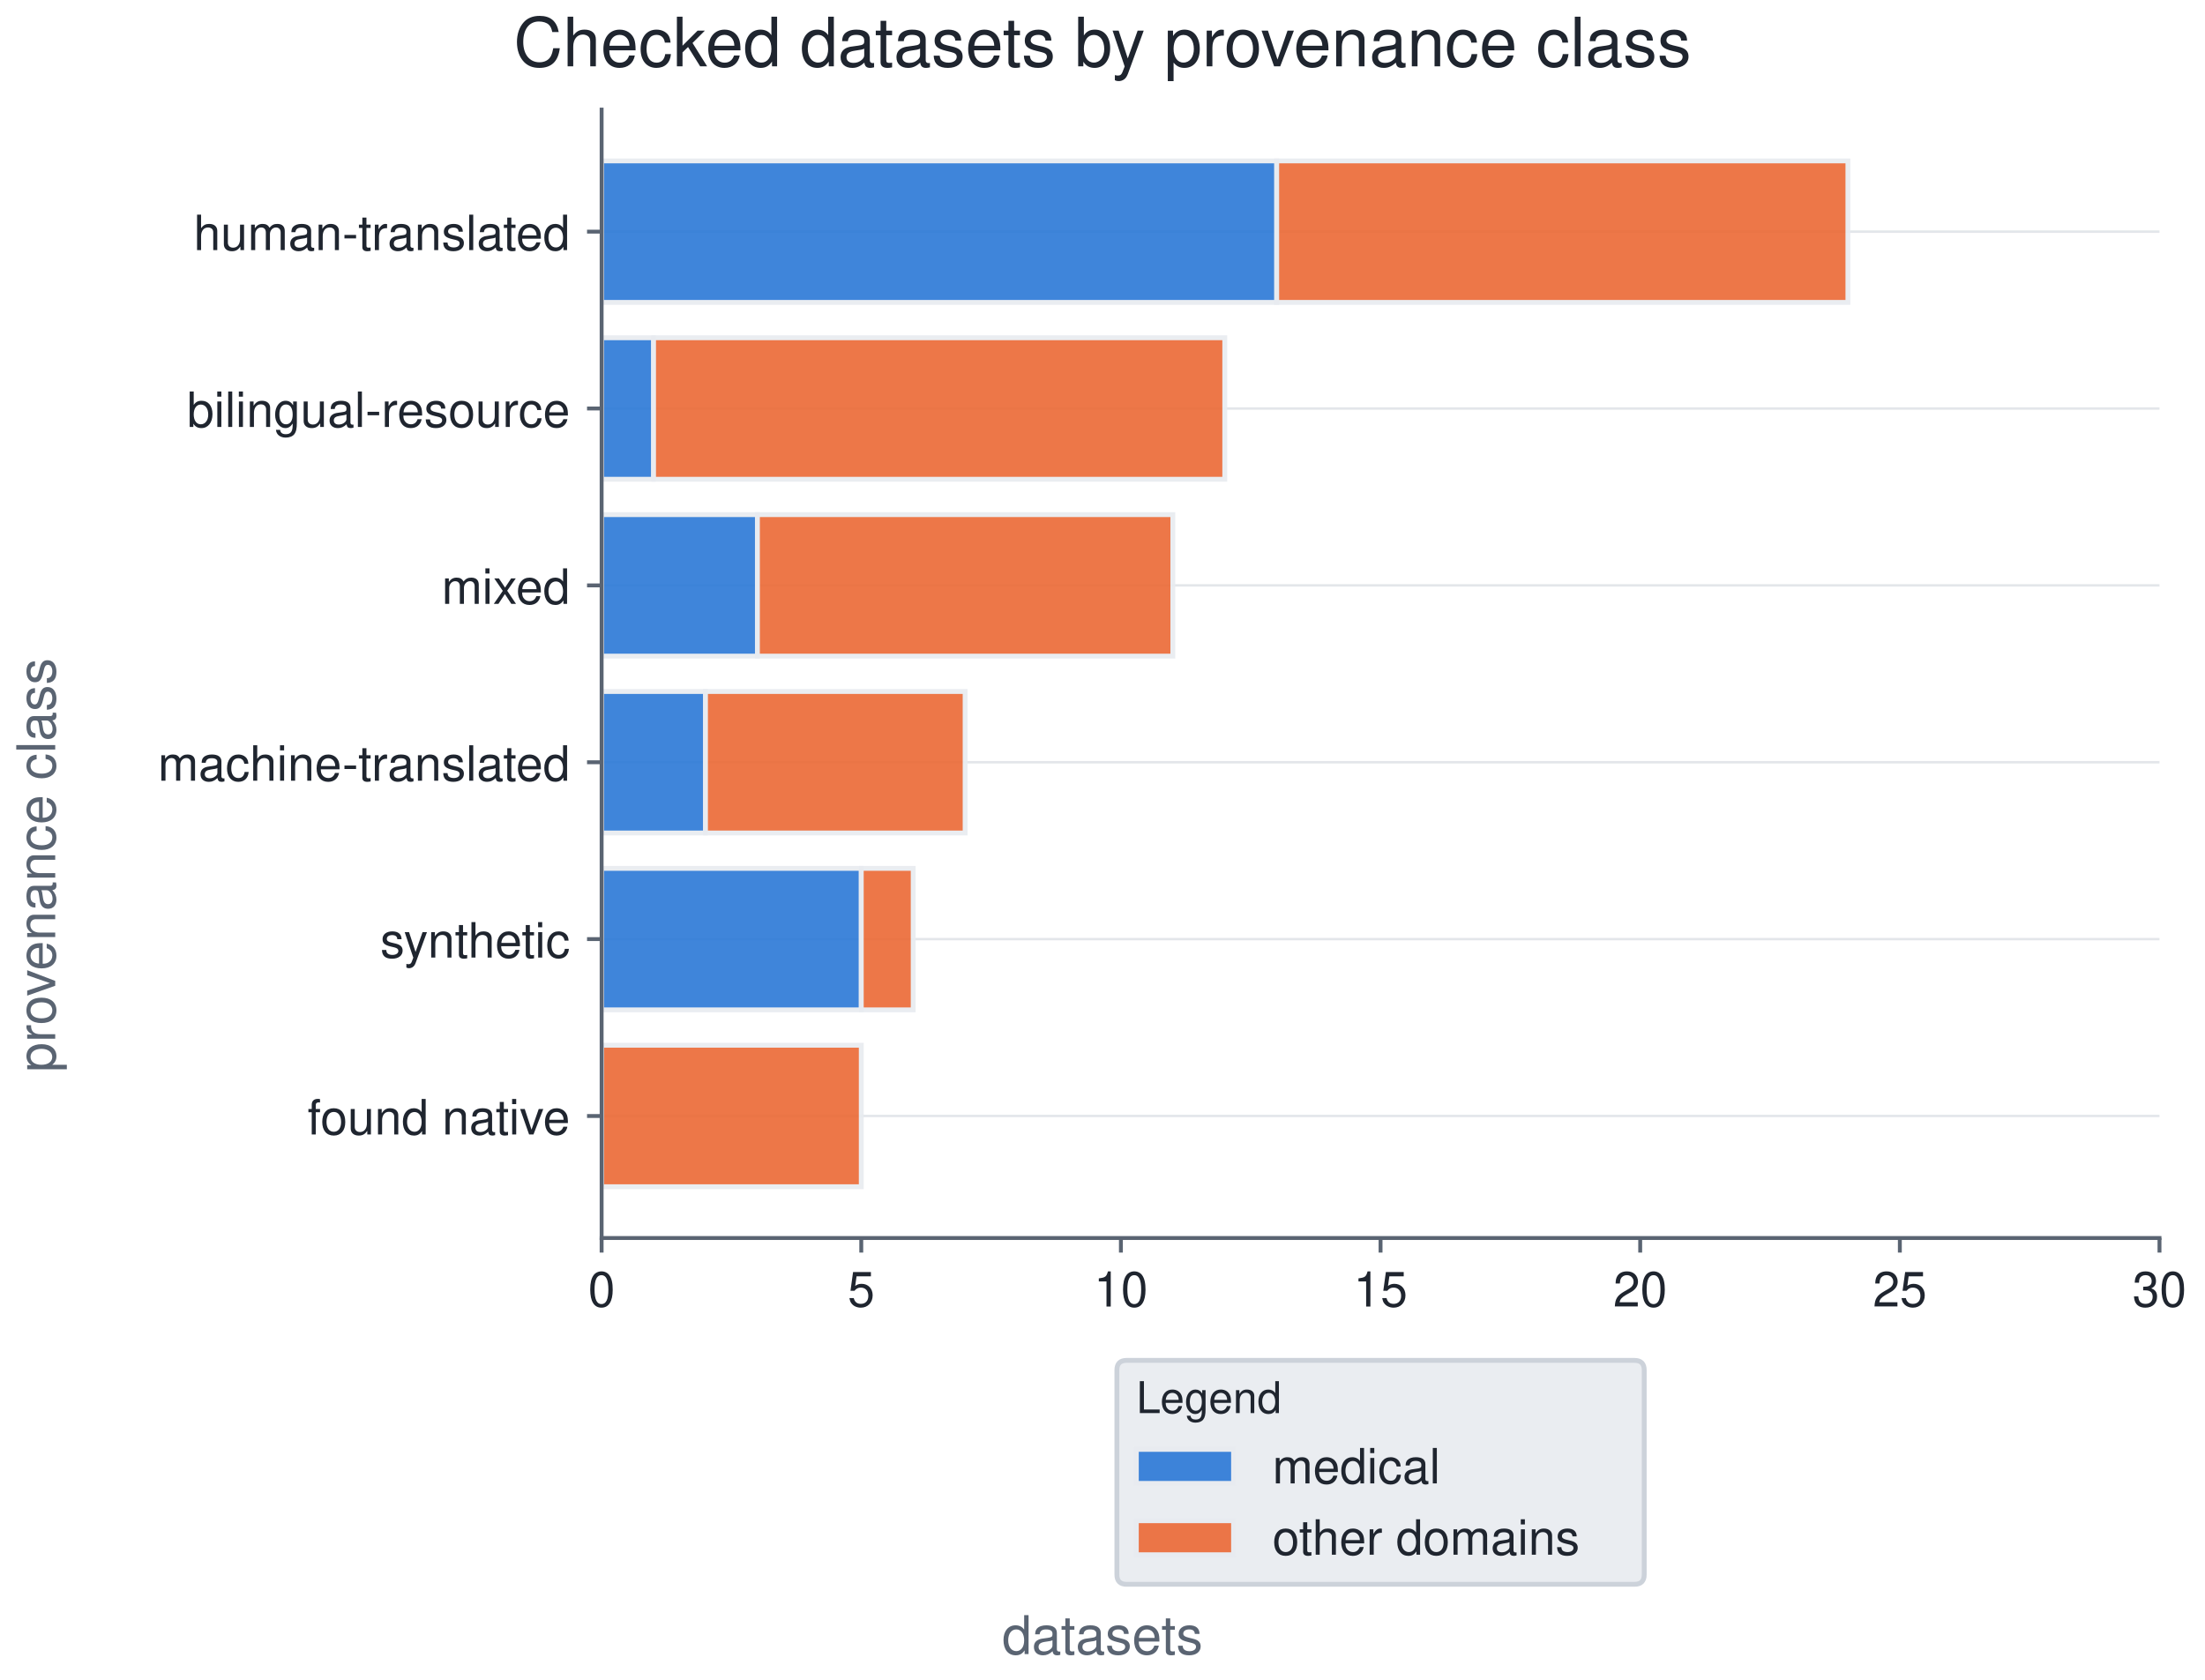
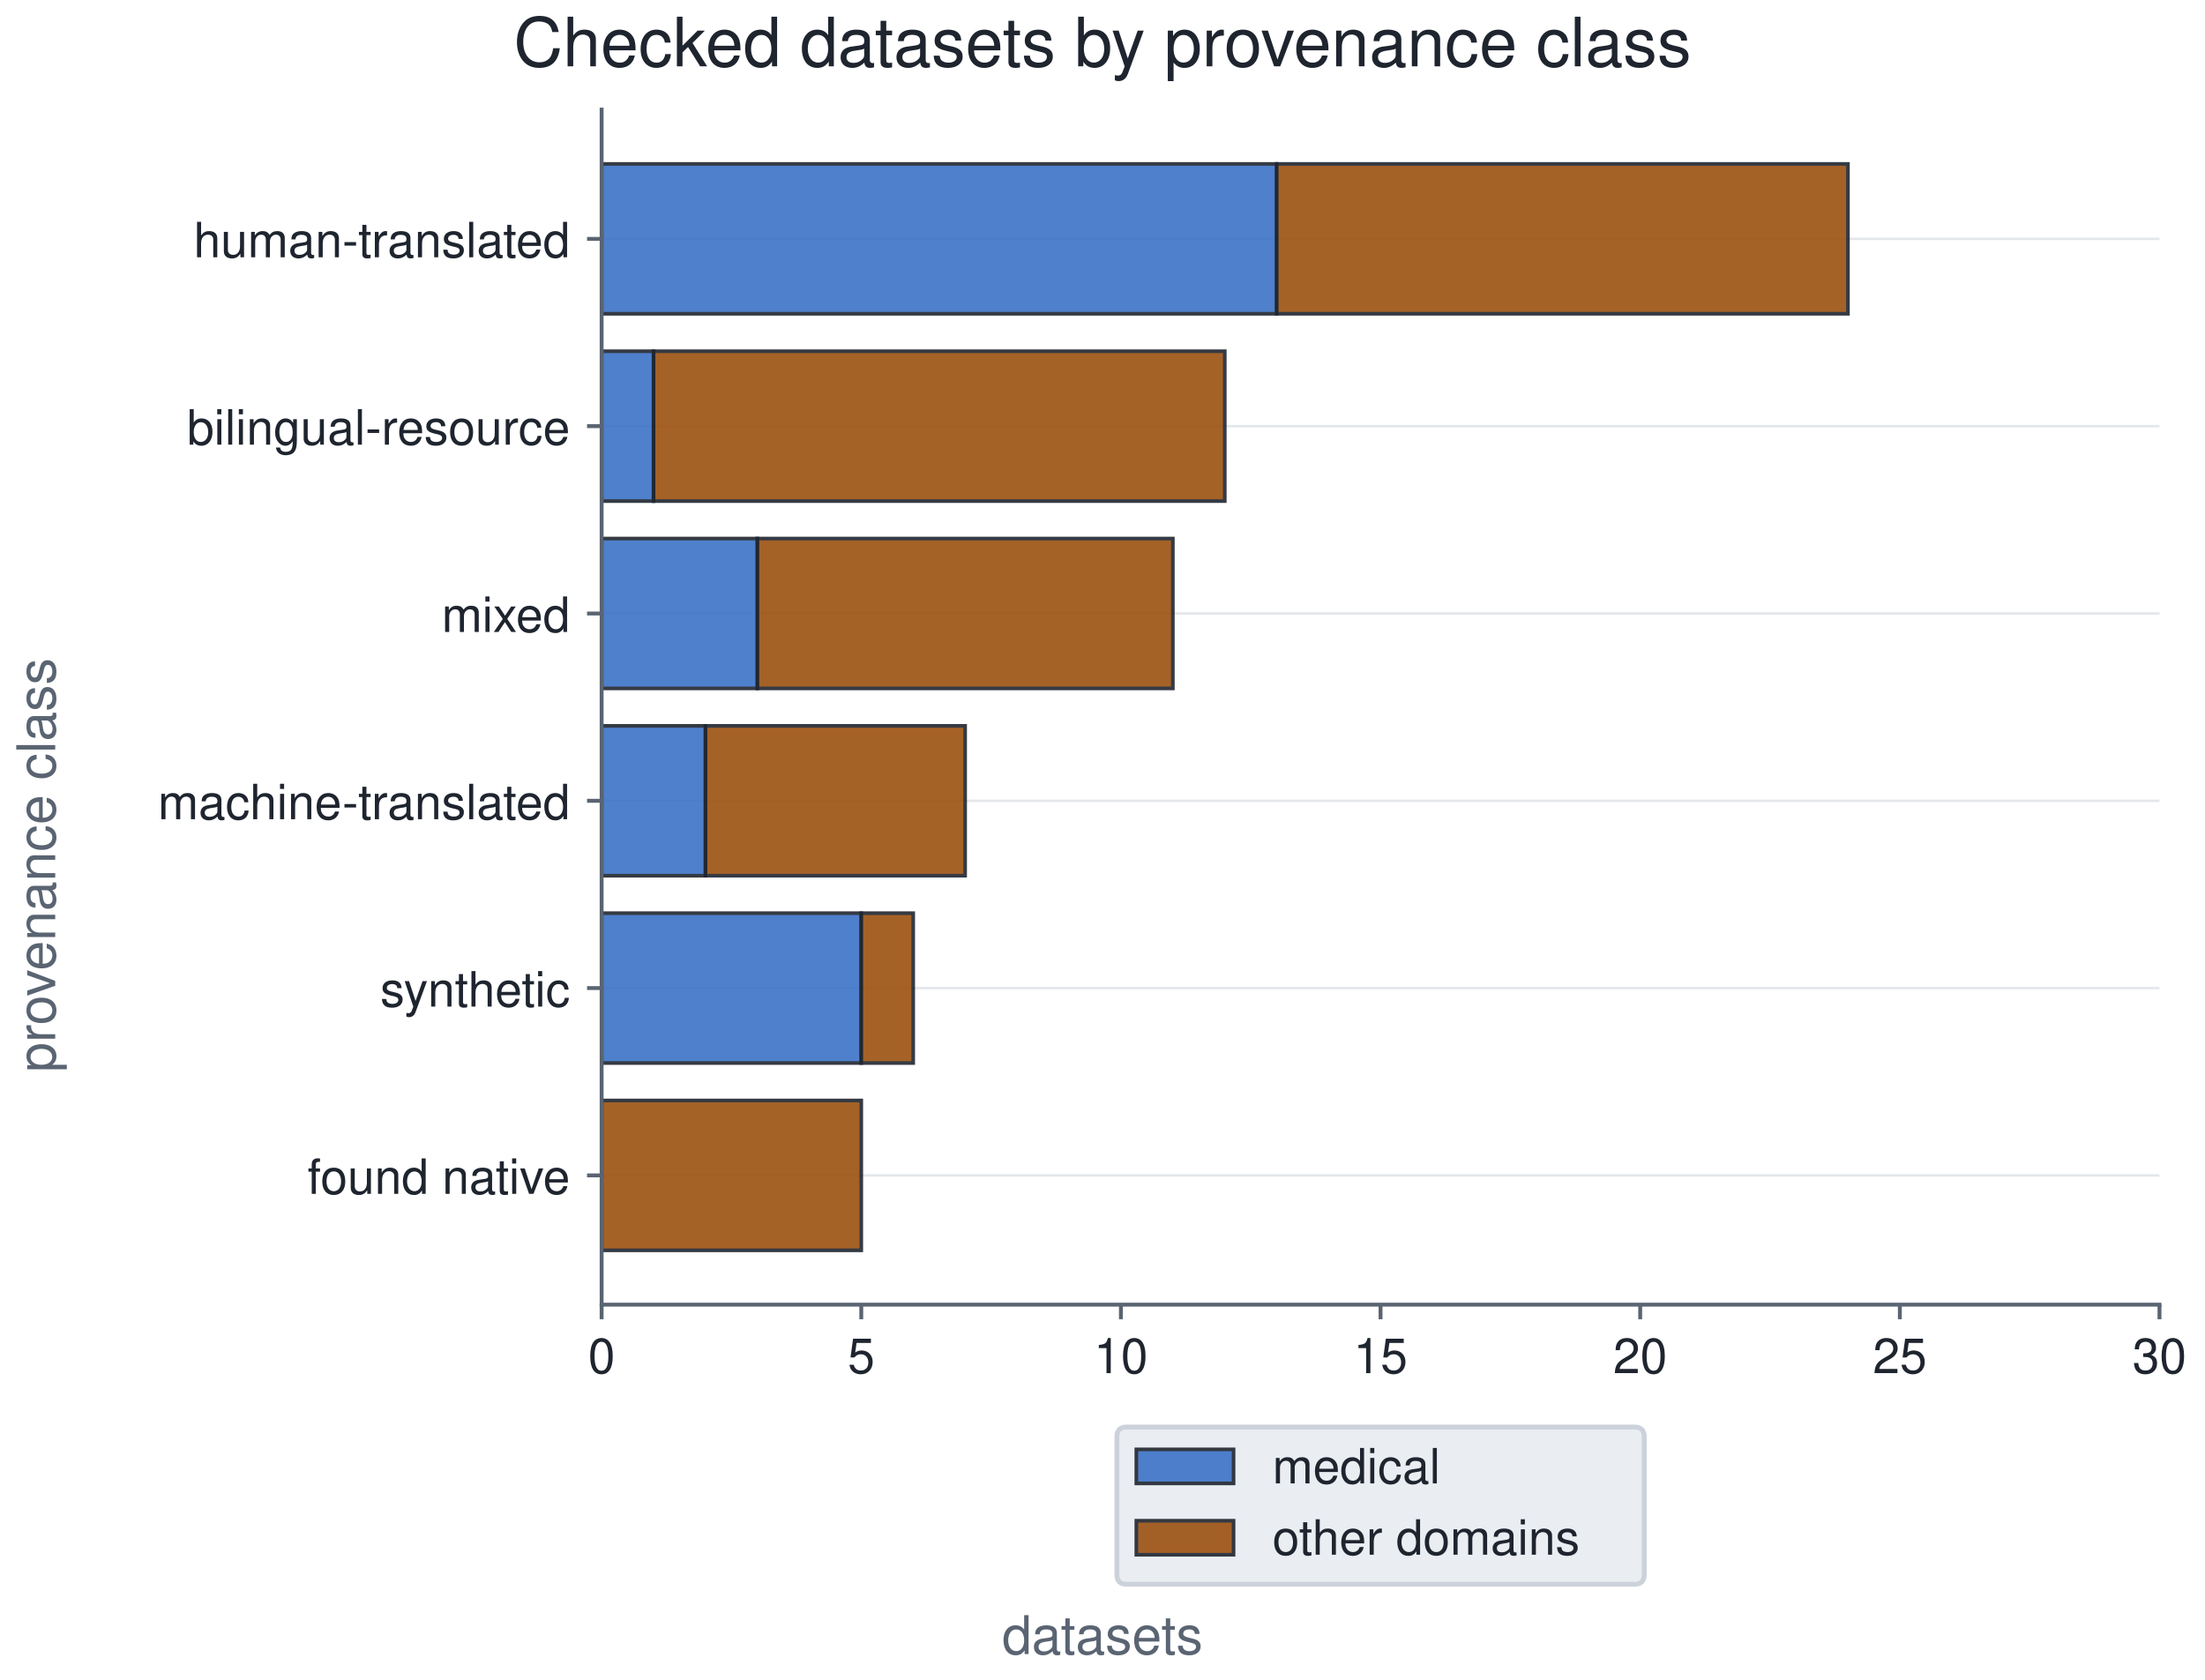
<svg xmlns="http://www.w3.org/2000/svg" xmlns:xlink="http://www.w3.org/1999/xlink" width="453.6pt" height="345.6pt" viewBox="0 0 453.6 345.6" version="1.1">
  <defs>
    <style type="text/css">*{stroke-linejoin: round; stroke-linecap: butt}</style>
  </defs>
  <g id="figure_1">
    <g id="patch_1">
      <path d="M 0 345.6  L 453.6 345.6  L 453.6 0  L 0 0  L 0 345.6  z " style="fill: none" />
    </g>
    <g id="axes_1">
      <g id="patch_2">
-         <path d="M 123.762 254.709  L 444.237 254.709  L 444.237 22.55  L 123.762 22.55  L 123.762 254.709  z " style="fill: none" />
+         <path d="M 123.762 268.419  L 444.237 268.419  L 444.237 22.55  L 123.762 22.55  L 123.762 268.419  z " style="fill: none" />
      </g>
      <g id="matplotlib.axis_1">
        <g id="xtick_1">
          <g id="line2d_1">
            <defs>
-               <path id="m430c230e94" d="M 0 0  L 0 3  " style="stroke: #5a6472; stroke-width: 0.8" />
+               <path id="md16d9aad65" d="M 0 0  L 0 3  " style="stroke: #5a6472; stroke-width: 0.8" />
            </defs>
            <g>
-               <use xlink:href="#m430c230e94" x="123.762" y="254.709" style="fill: #5a6472; stroke: #5a6472; stroke-width: 0.8" />
+               <use xlink:href="#md16d9aad65" x="123.762" y="268.419" style="fill: #5a6472; stroke: #5a6472; stroke-width: 0.8" />
            </g>
          </g>
          <g id="text_1">
-             <text style="font-size: 10px; font-family: 'Instrument Sans', 'Helvetica', 'Arial', sans-serif; text-anchor: middle; fill: #1f252f" x="123.762" y="268.807" transform="rotate(-0 123.7623 268.8071)">0</text>
+             <text style="font-size: 10px; font-family: 'Instrument Sans', 'Helvetica', 'Arial', sans-serif; text-anchor: middle; fill: #1f252f" x="123.762" y="282.517" transform="rotate(-0 123.7623 282.5174)">0</text>
          </g>
        </g>
        <g id="xtick_2">
          <g id="line2d_2">
            <g>
-               <use xlink:href="#m430c230e94" x="177.175" y="254.709" style="fill: #5a6472; stroke: #5a6472; stroke-width: 0.8" />
+               <use xlink:href="#md16d9aad65" x="177.175" y="268.419" style="fill: #5a6472; stroke: #5a6472; stroke-width: 0.8" />
            </g>
          </g>
          <g id="text_2">
-             <text style="font-size: 10px; font-family: 'Instrument Sans', 'Helvetica', 'Arial', sans-serif; text-anchor: middle; fill: #1f252f" x="177.175" y="268.807" transform="rotate(-0 177.1748 268.8071)">5</text>
+             <text style="font-size: 10px; font-family: 'Instrument Sans', 'Helvetica', 'Arial', sans-serif; text-anchor: middle; fill: #1f252f" x="177.175" y="282.517" transform="rotate(-0 177.1748 282.5174)">5</text>
          </g>
        </g>
        <g id="xtick_3">
          <g id="line2d_3">
            <g>
-               <use xlink:href="#m430c230e94" x="230.587" y="254.709" style="fill: #5a6472; stroke: #5a6472; stroke-width: 0.8" />
+               <use xlink:href="#md16d9aad65" x="230.587" y="268.419" style="fill: #5a6472; stroke: #5a6472; stroke-width: 0.8" />
            </g>
          </g>
          <g id="text_3">
-             <text style="font-size: 10px; font-family: 'Instrument Sans', 'Helvetica', 'Arial', sans-serif; text-anchor: middle; fill: #1f252f" x="230.587" y="268.807" transform="rotate(-0 230.5873 268.8071)">10</text>
+             <text style="font-size: 10px; font-family: 'Instrument Sans', 'Helvetica', 'Arial', sans-serif; text-anchor: middle; fill: #1f252f" x="230.587" y="282.517" transform="rotate(-0 230.5873 282.5174)">10</text>
          </g>
        </g>
        <g id="xtick_4">
          <g id="line2d_4">
            <g>
-               <use xlink:href="#m430c230e94" x="284" y="254.709" style="fill: #5a6472; stroke: #5a6472; stroke-width: 0.8" />
+               <use xlink:href="#md16d9aad65" x="284" y="268.419" style="fill: #5a6472; stroke: #5a6472; stroke-width: 0.8" />
            </g>
          </g>
          <g id="text_4">
-             <text style="font-size: 10px; font-family: 'Instrument Sans', 'Helvetica', 'Arial', sans-serif; text-anchor: middle; fill: #1f252f" x="284" y="268.807" transform="rotate(-0 283.9998 268.8071)">15</text>
+             <text style="font-size: 10px; font-family: 'Instrument Sans', 'Helvetica', 'Arial', sans-serif; text-anchor: middle; fill: #1f252f" x="284" y="282.517" transform="rotate(-0 283.9998 282.5174)">15</text>
          </g>
        </g>
        <g id="xtick_5">
          <g id="line2d_5">
            <g>
-               <use xlink:href="#m430c230e94" x="337.412" y="254.709" style="fill: #5a6472; stroke: #5a6472; stroke-width: 0.8" />
+               <use xlink:href="#md16d9aad65" x="337.412" y="268.419" style="fill: #5a6472; stroke: #5a6472; stroke-width: 0.8" />
            </g>
          </g>
          <g id="text_5">
-             <text style="font-size: 10px; font-family: 'Instrument Sans', 'Helvetica', 'Arial', sans-serif; text-anchor: middle; fill: #1f252f" x="337.412" y="268.807" transform="rotate(-0 337.4123 268.8071)">20</text>
+             <text style="font-size: 10px; font-family: 'Instrument Sans', 'Helvetica', 'Arial', sans-serif; text-anchor: middle; fill: #1f252f" x="337.412" y="282.517" transform="rotate(-0 337.4123 282.5174)">20</text>
          </g>
        </g>
        <g id="xtick_6">
          <g id="line2d_6">
            <g>
-               <use xlink:href="#m430c230e94" x="390.825" y="254.709" style="fill: #5a6472; stroke: #5a6472; stroke-width: 0.8" />
+               <use xlink:href="#md16d9aad65" x="390.825" y="268.419" style="fill: #5a6472; stroke: #5a6472; stroke-width: 0.8" />
            </g>
          </g>
          <g id="text_6">
-             <text style="font-size: 10px; font-family: 'Instrument Sans', 'Helvetica', 'Arial', sans-serif; text-anchor: middle; fill: #1f252f" x="390.825" y="268.807" transform="rotate(-0 390.8248 268.8071)">25</text>
+             <text style="font-size: 10px; font-family: 'Instrument Sans', 'Helvetica', 'Arial', sans-serif; text-anchor: middle; fill: #1f252f" x="390.825" y="282.517" transform="rotate(-0 390.8248 282.5174)">25</text>
          </g>
        </g>
        <g id="xtick_7">
          <g id="line2d_7">
            <g>
-               <use xlink:href="#m430c230e94" x="444.237" y="254.709" style="fill: #5a6472; stroke: #5a6472; stroke-width: 0.8" />
+               <use xlink:href="#md16d9aad65" x="444.237" y="268.419" style="fill: #5a6472; stroke: #5a6472; stroke-width: 0.8" />
            </g>
          </g>
          <g id="text_7">
-             <text style="font-size: 10px; font-family: 'Instrument Sans', 'Helvetica', 'Arial', sans-serif; text-anchor: middle; fill: #1f252f" x="444.237" y="268.807" transform="rotate(-0 444.2373 268.8071)">30</text>
+             <text style="font-size: 10px; font-family: 'Instrument Sans', 'Helvetica', 'Arial', sans-serif; text-anchor: middle; fill: #1f252f" x="444.237" y="282.517" transform="rotate(-0 444.2373 282.5174)">30</text>
          </g>
        </g>
      </g>
      <g id="matplotlib.axis_2">
        <g id="ytick_1">
          <g id="line2d_8">
-             <path d="M 123.762 229.601  L 444.237 229.601  " clip-path="url(#p820cf0c0ec)" style="fill: none; stroke: #c8ced7; stroke-opacity: 0.5; stroke-width: 0.5; stroke-linecap: square" />
+             <path d="M 123.762 241.828  L 444.237 241.828  " clip-path="url(#p3f960e3b6e)" style="fill: none; stroke: #c8ced7; stroke-opacity: 0.5; stroke-width: 0.5; stroke-linecap: square" />
          </g>
          <g id="line2d_9">
            <defs>
-               <path id="m339f23d8a2" d="M 0 0  L -3 0  " style="stroke: #5a6472; stroke-width: 0.8" />
+               <path id="m4e70718658" d="M 0 0  L -3 0  " style="stroke: #5a6472; stroke-width: 0.8" />
            </defs>
            <g>
-               <use xlink:href="#m339f23d8a2" x="123.762" y="229.601" style="fill: #5a6472; stroke: #5a6472; stroke-width: 0.8" />
+               <use xlink:href="#m4e70718658" x="123.762" y="241.828" style="fill: #5a6472; stroke: #5a6472; stroke-width: 0.8" />
            </g>
          </g>
          <g id="text_8">
-             <text style="font-size: 10px; font-family: 'Instrument Sans', 'Helvetica', 'Arial', sans-serif; text-anchor: end; fill: #1f252f" x="117.262" y="233.4" transform="rotate(-0 117.2623 233.3998)">found native</text>
+             <text style="font-size: 10px; font-family: 'Instrument Sans', 'Helvetica', 'Arial', sans-serif; text-anchor: end; fill: #1f252f" x="117.262" y="245.627" transform="rotate(-0 117.2623 245.6274)">found native</text>
          </g>
        </g>
        <g id="ytick_2">
          <g id="line2d_10">
-             <path d="M 123.762 193.212  L 444.237 193.212  " clip-path="url(#p820cf0c0ec)" style="fill: none; stroke: #c8ced7; stroke-opacity: 0.5; stroke-width: 0.5; stroke-linecap: square" />
+             <path d="M 123.762 203.291  L 444.237 203.291  " clip-path="url(#p3f960e3b6e)" style="fill: none; stroke: #c8ced7; stroke-opacity: 0.5; stroke-width: 0.5; stroke-linecap: square" />
          </g>
          <g id="line2d_11">
            <g>
-               <use xlink:href="#m339f23d8a2" x="123.762" y="193.212" style="fill: #5a6472; stroke: #5a6472; stroke-width: 0.8" />
+               <use xlink:href="#m4e70718658" x="123.762" y="203.291" style="fill: #5a6472; stroke: #5a6472; stroke-width: 0.8" />
            </g>
          </g>
          <g id="text_9">
-             <text style="font-size: 10px; font-family: 'Instrument Sans', 'Helvetica', 'Arial', sans-serif; text-anchor: end; fill: #1f252f" x="117.262" y="197.011" transform="rotate(-0 117.2623 197.0113)">synthetic</text>
+             <text style="font-size: 10px; font-family: 'Instrument Sans', 'Helvetica', 'Arial', sans-serif; text-anchor: end; fill: #1f252f" x="117.262" y="207.09" transform="rotate(-0 117.2623 207.0899)">synthetic</text>
          </g>
        </g>
        <g id="ytick_3">
          <g id="line2d_12">
-             <path d="M 123.762 156.824  L 444.237 156.824  " clip-path="url(#p820cf0c0ec)" style="fill: none; stroke: #c8ced7; stroke-opacity: 0.5; stroke-width: 0.5; stroke-linecap: square" />
+             <path d="M 123.762 164.753  L 444.237 164.753  " clip-path="url(#p3f960e3b6e)" style="fill: none; stroke: #c8ced7; stroke-opacity: 0.5; stroke-width: 0.5; stroke-linecap: square" />
          </g>
          <g id="line2d_13">
            <g>
-               <use xlink:href="#m339f23d8a2" x="123.762" y="156.824" style="fill: #5a6472; stroke: #5a6472; stroke-width: 0.8" />
+               <use xlink:href="#m4e70718658" x="123.762" y="164.753" style="fill: #5a6472; stroke: #5a6472; stroke-width: 0.8" />
            </g>
          </g>
          <g id="text_10">
-             <text style="font-size: 10px; font-family: 'Instrument Sans', 'Helvetica', 'Arial', sans-serif; text-anchor: end; fill: #1f252f" x="117.262" y="160.623" transform="rotate(-0 117.2623 160.6228)">machine-translated</text>
+             <text style="font-size: 10px; font-family: 'Instrument Sans', 'Helvetica', 'Arial', sans-serif; text-anchor: end; fill: #1f252f" x="117.262" y="168.552" transform="rotate(-0 117.2623 168.5525)">machine-translated</text>
          </g>
        </g>
        <g id="ytick_4">
          <g id="line2d_14">
-             <path d="M 123.762 120.435  L 444.237 120.435  " clip-path="url(#p820cf0c0ec)" style="fill: none; stroke: #c8ced7; stroke-opacity: 0.5; stroke-width: 0.5; stroke-linecap: square" />
+             <path d="M 123.762 126.216  L 444.237 126.216  " clip-path="url(#p3f960e3b6e)" style="fill: none; stroke: #c8ced7; stroke-opacity: 0.5; stroke-width: 0.5; stroke-linecap: square" />
          </g>
          <g id="line2d_15">
            <g>
-               <use xlink:href="#m339f23d8a2" x="123.762" y="120.435" style="fill: #5a6472; stroke: #5a6472; stroke-width: 0.8" />
+               <use xlink:href="#m4e70718658" x="123.762" y="126.216" style="fill: #5a6472; stroke: #5a6472; stroke-width: 0.8" />
            </g>
          </g>
          <g id="text_11">
-             <text style="font-size: 10px; font-family: 'Instrument Sans', 'Helvetica', 'Arial', sans-serif; text-anchor: end; fill: #1f252f" x="117.262" y="124.234" transform="rotate(-0 117.2623 124.2343)">mixed</text>
+             <text style="font-size: 10px; font-family: 'Instrument Sans', 'Helvetica', 'Arial', sans-serif; text-anchor: end; fill: #1f252f" x="117.262" y="130.015" transform="rotate(-0 117.2623 130.015)">mixed</text>
          </g>
        </g>
        <g id="ytick_5">
          <g id="line2d_16">
-             <path d="M 123.762 84.047  L 444.237 84.047  " clip-path="url(#p820cf0c0ec)" style="fill: none; stroke: #c8ced7; stroke-opacity: 0.5; stroke-width: 0.5; stroke-linecap: square" />
+             <path d="M 123.762 87.678  L 444.237 87.678  " clip-path="url(#p3f960e3b6e)" style="fill: none; stroke: #c8ced7; stroke-opacity: 0.5; stroke-width: 0.5; stroke-linecap: square" />
          </g>
          <g id="line2d_17">
            <g>
-               <use xlink:href="#m339f23d8a2" x="123.762" y="84.047" style="fill: #5a6472; stroke: #5a6472; stroke-width: 0.8" />
+               <use xlink:href="#m4e70718658" x="123.762" y="87.678" style="fill: #5a6472; stroke: #5a6472; stroke-width: 0.8" />
            </g>
          </g>
          <g id="text_12">
-             <text style="font-size: 10px; font-family: 'Instrument Sans', 'Helvetica', 'Arial', sans-serif; text-anchor: end; fill: #1f252f" x="117.262" y="87.846" transform="rotate(-0 117.2623 87.84586)">bilingual-resource</text>
+             <text style="font-size: 10px; font-family: 'Instrument Sans', 'Helvetica', 'Arial', sans-serif; text-anchor: end; fill: #1f252f" x="117.262" y="91.478" transform="rotate(-0 117.2623 91.47759)">bilingual-resource</text>
          </g>
        </g>
        <g id="ytick_6">
          <g id="line2d_18">
-             <path d="M 123.762 47.658  L 444.237 47.658  " clip-path="url(#p820cf0c0ec)" style="fill: none; stroke: #c8ced7; stroke-opacity: 0.5; stroke-width: 0.5; stroke-linecap: square" />
+             <path d="M 123.762 49.141  L 444.237 49.141  " clip-path="url(#p3f960e3b6e)" style="fill: none; stroke: #c8ced7; stroke-opacity: 0.5; stroke-width: 0.5; stroke-linecap: square" />
          </g>
          <g id="line2d_19">
            <g>
-               <use xlink:href="#m339f23d8a2" x="123.762" y="47.658" style="fill: #5a6472; stroke: #5a6472; stroke-width: 0.8" />
+               <use xlink:href="#m4e70718658" x="123.762" y="49.141" style="fill: #5a6472; stroke: #5a6472; stroke-width: 0.8" />
            </g>
          </g>
          <g id="text_13">
-             <text style="font-size: 10px; font-family: 'Instrument Sans', 'Helvetica', 'Arial', sans-serif; text-anchor: end; fill: #1f252f" x="117.262" y="51.457" transform="rotate(-0 117.2623 51.45737)">human-translated</text>
+             <text style="font-size: 10px; font-family: 'Instrument Sans', 'Helvetica', 'Arial', sans-serif; text-anchor: end; fill: #1f252f" x="117.262" y="52.94" transform="rotate(-0 117.2623 52.94015)">human-translated</text>
          </g>
        </g>
      </g>
      <g id="patch_3">
-         <path d="M 123.762 244.156  L 123.762 244.156  L 123.762 215.045  L 123.762 215.045  z " clip-path="url(#p820cf0c0ec)" style="fill: #2a78d6; opacity: 0.9; stroke: #e8ebf0; stroke-linejoin: miter" />
+         <path d="M 123.762 257.243  L 123.762 257.243  L 123.762 226.413  L 123.762 226.413  z " clip-path="url(#p3f960e3b6e)" style="fill: #3b72c6; opacity: 0.9; stroke: #1f252f; stroke-width: 0.75; stroke-linejoin: miter" />
      </g>
      <g id="patch_4">
-         <path d="M 123.762 207.768  L 177.175 207.768  L 177.175 178.657  L 123.762 178.657  z " clip-path="url(#p820cf0c0ec)" style="fill: #2a78d6; opacity: 0.9; stroke: #e8ebf0; stroke-linejoin: miter" />
+         <path d="M 123.762 218.706  L 177.175 218.706  L 177.175 187.876  L 123.762 187.876  z " clip-path="url(#p3f960e3b6e)" style="fill: #3b72c6; opacity: 0.9; stroke: #1f252f; stroke-width: 0.75; stroke-linejoin: miter" />
      </g>
      <g id="patch_5">
-         <path d="M 123.762 171.379  L 145.127 171.379  L 145.127 142.268  L 123.762 142.268  z " clip-path="url(#p820cf0c0ec)" style="fill: #2a78d6; opacity: 0.9; stroke: #e8ebf0; stroke-linejoin: miter" />
+         <path d="M 123.762 180.168  L 145.127 180.168  L 145.127 149.338  L 123.762 149.338  z " clip-path="url(#p3f960e3b6e)" style="fill: #3b72c6; opacity: 0.9; stroke: #1f252f; stroke-width: 0.75; stroke-linejoin: miter" />
      </g>
      <g id="patch_6">
-         <path d="M 123.762 134.991  L 155.81 134.991  L 155.81 105.88  L 123.762 105.88  z " clip-path="url(#p820cf0c0ec)" style="fill: #2a78d6; opacity: 0.9; stroke: #e8ebf0; stroke-linejoin: miter" />
+         <path d="M 123.762 141.631  L 155.81 141.631  L 155.81 110.801  L 123.762 110.801  z " clip-path="url(#p3f960e3b6e)" style="fill: #3b72c6; opacity: 0.9; stroke: #1f252f; stroke-width: 0.75; stroke-linejoin: miter" />
      </g>
      <g id="patch_7">
-         <path d="M 123.762 98.602  L 134.445 98.602  L 134.445 69.491  L 123.762 69.491  z " clip-path="url(#p820cf0c0ec)" style="fill: #2a78d6; opacity: 0.9; stroke: #e8ebf0; stroke-linejoin: miter" />
+         <path d="M 123.762 103.093  L 134.445 103.093  L 134.445 72.263  L 123.762 72.263  z " clip-path="url(#p3f960e3b6e)" style="fill: #3b72c6; opacity: 0.9; stroke: #1f252f; stroke-width: 0.75; stroke-linejoin: miter" />
      </g>
      <g id="patch_8">
-         <path d="M 123.762 62.214  L 262.635 62.214  L 262.635 33.103  L 123.762 33.103  z " clip-path="url(#p820cf0c0ec)" style="fill: #2a78d6; opacity: 0.9; stroke: #e8ebf0; stroke-linejoin: miter" />
+         <path d="M 123.762 64.556  L 262.635 64.556  L 262.635 33.726  L 123.762 33.726  z " clip-path="url(#p3f960e3b6e)" style="fill: #3b72c6; opacity: 0.9; stroke: #1f252f; stroke-width: 0.75; stroke-linejoin: miter" />
      </g>
      <g id="patch_9">
-         <path d="M 123.762 244.156  L 177.175 244.156  L 177.175 215.045  L 123.762 215.045  z " clip-path="url(#p820cf0c0ec)" style="fill: #eb6834; opacity: 0.9; stroke: #e8ebf0; stroke-linejoin: miter" />
+         <path d="M 123.762 257.243  L 177.175 257.243  L 177.175 226.413  L 123.762 226.413  z " clip-path="url(#p3f960e3b6e)" style="fill: #9b510f; opacity: 0.9; stroke: #1f252f; stroke-width: 0.75; stroke-linejoin: miter" />
      </g>
      <g id="patch_10">
-         <path d="M 177.175 207.768  L 187.857 207.768  L 187.857 178.657  L 177.175 178.657  z " clip-path="url(#p820cf0c0ec)" style="fill: #eb6834; opacity: 0.9; stroke: #e8ebf0; stroke-linejoin: miter" />
+         <path d="M 177.175 218.706  L 187.857 218.706  L 187.857 187.876  L 177.175 187.876  z " clip-path="url(#p3f960e3b6e)" style="fill: #9b510f; opacity: 0.9; stroke: #1f252f; stroke-width: 0.75; stroke-linejoin: miter" />
      </g>
      <g id="patch_11">
-         <path d="M 145.127 171.379  L 198.54 171.379  L 198.54 142.268  L 145.127 142.268  z " clip-path="url(#p820cf0c0ec)" style="fill: #eb6834; opacity: 0.9; stroke: #e8ebf0; stroke-linejoin: miter" />
+         <path d="M 145.127 180.168  L 198.54 180.168  L 198.54 149.338  L 145.127 149.338  z " clip-path="url(#p3f960e3b6e)" style="fill: #9b510f; opacity: 0.9; stroke: #1f252f; stroke-width: 0.75; stroke-linejoin: miter" />
      </g>
      <g id="patch_12">
-         <path d="M 155.81 134.991  L 241.27 134.991  L 241.27 105.88  L 155.81 105.88  z " clip-path="url(#p820cf0c0ec)" style="fill: #eb6834; opacity: 0.9; stroke: #e8ebf0; stroke-linejoin: miter" />
+         <path d="M 155.81 141.631  L 241.27 141.631  L 241.27 110.801  L 155.81 110.801  z " clip-path="url(#p3f960e3b6e)" style="fill: #9b510f; opacity: 0.9; stroke: #1f252f; stroke-width: 0.75; stroke-linejoin: miter" />
      </g>
      <g id="patch_13">
-         <path d="M 134.445 98.602  L 251.952 98.602  L 251.952 69.491  L 134.445 69.491  z " clip-path="url(#p820cf0c0ec)" style="fill: #eb6834; opacity: 0.9; stroke: #e8ebf0; stroke-linejoin: miter" />
+         <path d="M 134.445 103.093  L 251.952 103.093  L 251.952 72.263  L 134.445 72.263  z " clip-path="url(#p3f960e3b6e)" style="fill: #9b510f; opacity: 0.9; stroke: #1f252f; stroke-width: 0.75; stroke-linejoin: miter" />
      </g>
      <g id="patch_14">
-         <path d="M 262.635 62.214  L 380.142 62.214  L 380.142 33.103  L 262.635 33.103  z " clip-path="url(#p820cf0c0ec)" style="fill: #eb6834; opacity: 0.9; stroke: #e8ebf0; stroke-linejoin: miter" />
+         <path d="M 262.635 64.556  L 380.142 64.556  L 380.142 33.726  L 262.635 33.726  z " clip-path="url(#p3f960e3b6e)" style="fill: #9b510f; opacity: 0.9; stroke: #1f252f; stroke-width: 0.75; stroke-linejoin: miter" />
      </g>
      <g id="legend_1">
        <g id="patch_15">
-           <path d="M 231.76 325.953  L 336.24 325.953  Q 338.24 325.953 338.24 323.953  L 338.24 281.887  Q 338.24 279.887 336.24 279.887  L 231.76 279.887  Q 229.76 279.887 229.76 281.887  L 229.76 323.953  Q 229.76 325.953 231.76 325.953  z " style="fill: #e8ebf0; opacity: 0.92; stroke: #c8ced7; stroke-linejoin: miter" />
+           <path d="M 231.76 325.953  L 336.24 325.953  Q 338.24 325.953 338.24 323.953  L 338.24 295.597  Q 338.24 293.597 336.24 293.597  L 231.76 293.597  Q 229.76 293.597 229.76 295.597  L 229.76 323.953  Q 229.76 325.953 231.76 325.953  z " style="fill: #e8ebf0; opacity: 0.92; stroke: #c8ced7; stroke-linejoin: miter" />
+         </g>
+         <g id="patch_16">
+           <path d="M 233.76 305.196  L 253.76 305.196  L 253.76 298.196  L 233.76 298.196  z " style="fill: #3b72c6; opacity: 0.9; stroke: #1f252f; stroke-width: 0.75; stroke-linejoin: miter" />
        </g>
        <g id="text_14">
-           <text style="font-size: 9px; font-family: 'Instrument Sans', 'Helvetica', 'Arial', sans-serif; text-anchor: start; fill: #1f252f" x="233.76" y="290.725" transform="rotate(-0 233.7599 290.7254)">Legend</text>
-         </g>
-         <g id="patch_16">
-           <path d="M 233.76 305.196  L 253.76 305.196  L 253.76 298.196  L 233.76 298.196  z " style="fill: #2a78d6; opacity: 0.9; stroke: #e8ebf0; stroke-linejoin: miter" />
+           <text style="font-size: 10px; font-family: 'Instrument Sans', 'Helvetica', 'Arial', sans-serif; text-anchor: start; fill: #1f252f" x="261.76" y="305.196" transform="rotate(-0 261.7599 305.1955)">medical</text>
+         </g>
+         <g id="patch_17">
+           <path d="M 233.76 319.874  L 253.76 319.874  L 253.76 312.874  L 233.76 312.874  z " style="fill: #9b510f; opacity: 0.9; stroke: #1f252f; stroke-width: 0.75; stroke-linejoin: miter" />
        </g>
        <g id="text_15">
-           <text style="font-size: 10px; font-family: 'Instrument Sans', 'Helvetica', 'Arial', sans-serif; text-anchor: start; fill: #1f252f" x="261.76" y="305.196" transform="rotate(-0 261.7599 305.1955)">medical</text>
-         </g>
-         <g id="patch_17">
-           <path d="M 233.76 319.874  L 253.76 319.874  L 253.76 312.874  L 233.76 312.874  z " style="fill: #eb6834; opacity: 0.9; stroke: #e8ebf0; stroke-linejoin: miter" />
-         </g>
-         <g id="text_16">
          <text style="font-size: 10px; font-family: 'Instrument Sans', 'Helvetica', 'Arial', sans-serif; text-anchor: start; fill: #1f252f" x="261.76" y="319.874" transform="rotate(-0 261.7599 319.8737)">other domains</text>
        </g>
      </g>
      <g id="patch_18">
-         <path d="M 123.762 254.709  L 123.762 22.55  " style="fill: none; stroke: #5a6472; stroke-width: 0.8; stroke-linejoin: miter; stroke-linecap: square" />
+         <path d="M 123.762 268.419  L 123.762 22.55  " style="fill: none; stroke: #5a6472; stroke-width: 0.8; stroke-linejoin: miter; stroke-linecap: square" />
      </g>
      <g id="patch_19">
-         <path d="M 123.762 254.709  L 444.237 254.709  " style="fill: none; stroke: #5a6472; stroke-width: 0.8; stroke-linejoin: miter; stroke-linecap: square" />
-       </g>
+         <path d="M 123.762 268.419  L 444.237 268.419  " style="fill: none; stroke: #5a6472; stroke-width: 0.8; stroke-linejoin: miter; stroke-linecap: square" />
+       </g>
+     </g>
+     <g id="text_16">
+       <text style="font-size: 14px; font-family: 'Instrument Sans', 'Helvetica', 'Arial', sans-serif; text-anchor: middle; fill: #1f252f" x="226.8" y="13.638" transform="rotate(-0 226.8 13.63805)">Checked datasets by provenance class</text>
    </g>
    <g id="text_17">
-       <text style="font-size: 14px; font-family: 'Instrument Sans', 'Helvetica', 'Arial', sans-serif; text-anchor: middle; fill: #1f252f" x="226.8" y="13.638" transform="rotate(-0 226.8 13.63805)">Checked datasets by provenance class</text>
+       <text style="font-size: 11px; font-family: 'Instrument Sans', 'Helvetica', 'Arial', sans-serif; text-anchor: middle; fill: #5a6472" x="226.8" y="340.312" transform="rotate(-0 226.8 340.3121)">datasets</text>
    </g>
    <g id="text_18">
-       <text style="font-size: 11px; font-family: 'Instrument Sans', 'Helvetica', 'Arial', sans-serif; text-anchor: middle; fill: #5a6472" x="226.8" y="340.312" transform="rotate(-0 226.8 340.3121)">datasets</text>
-     </g>
-     <g id="text_19">
      <text style="font-size: 11px; font-family: 'Instrument Sans', 'Helvetica', 'Arial', sans-serif; fill: #5a6472" transform="translate(11.35852 220.5847) rotate(-90)">provenance class</text>
    </g>
  </g>
  <defs>
-     <clipPath id="p820cf0c0ec">
-       <rect x="123.762" y="22.55" width="320.475" height="232.159" />
+     <clipPath id="p3f960e3b6e">
+       <rect x="123.762" y="22.55" width="320.475" height="245.869" />
    </clipPath>
  </defs>
</svg>
